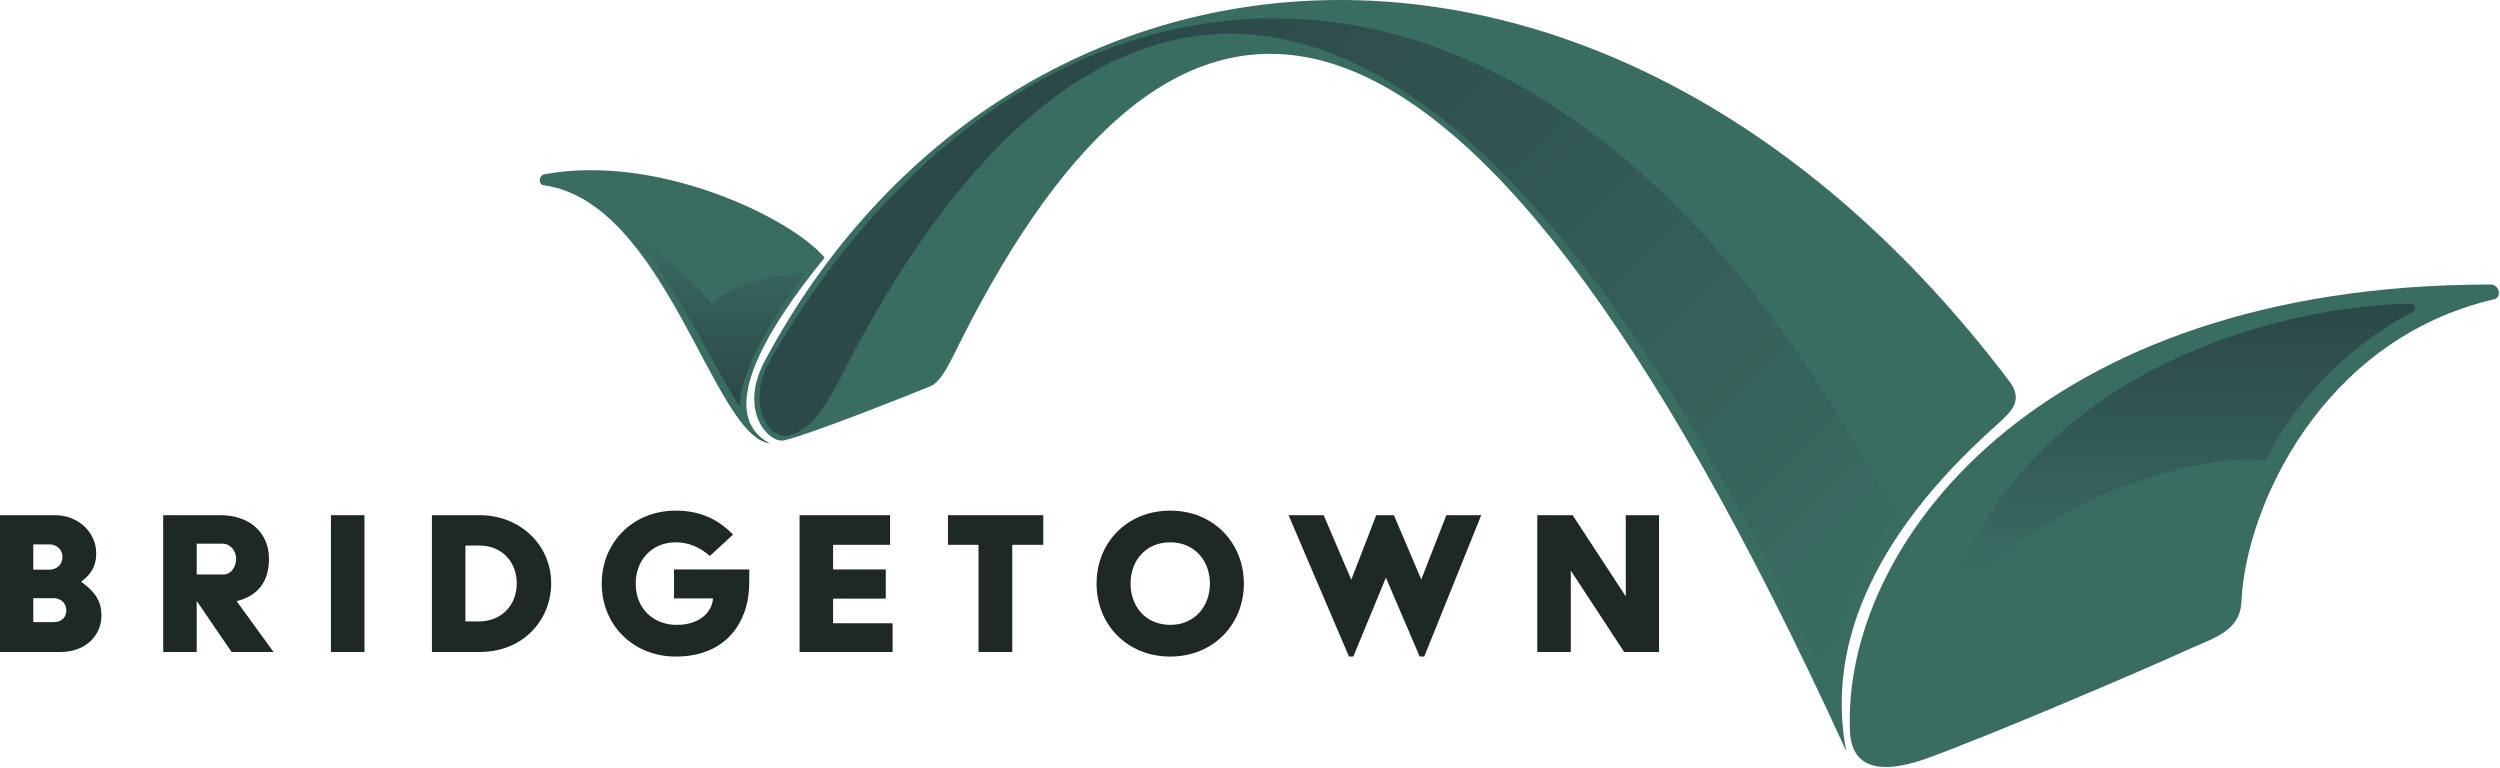
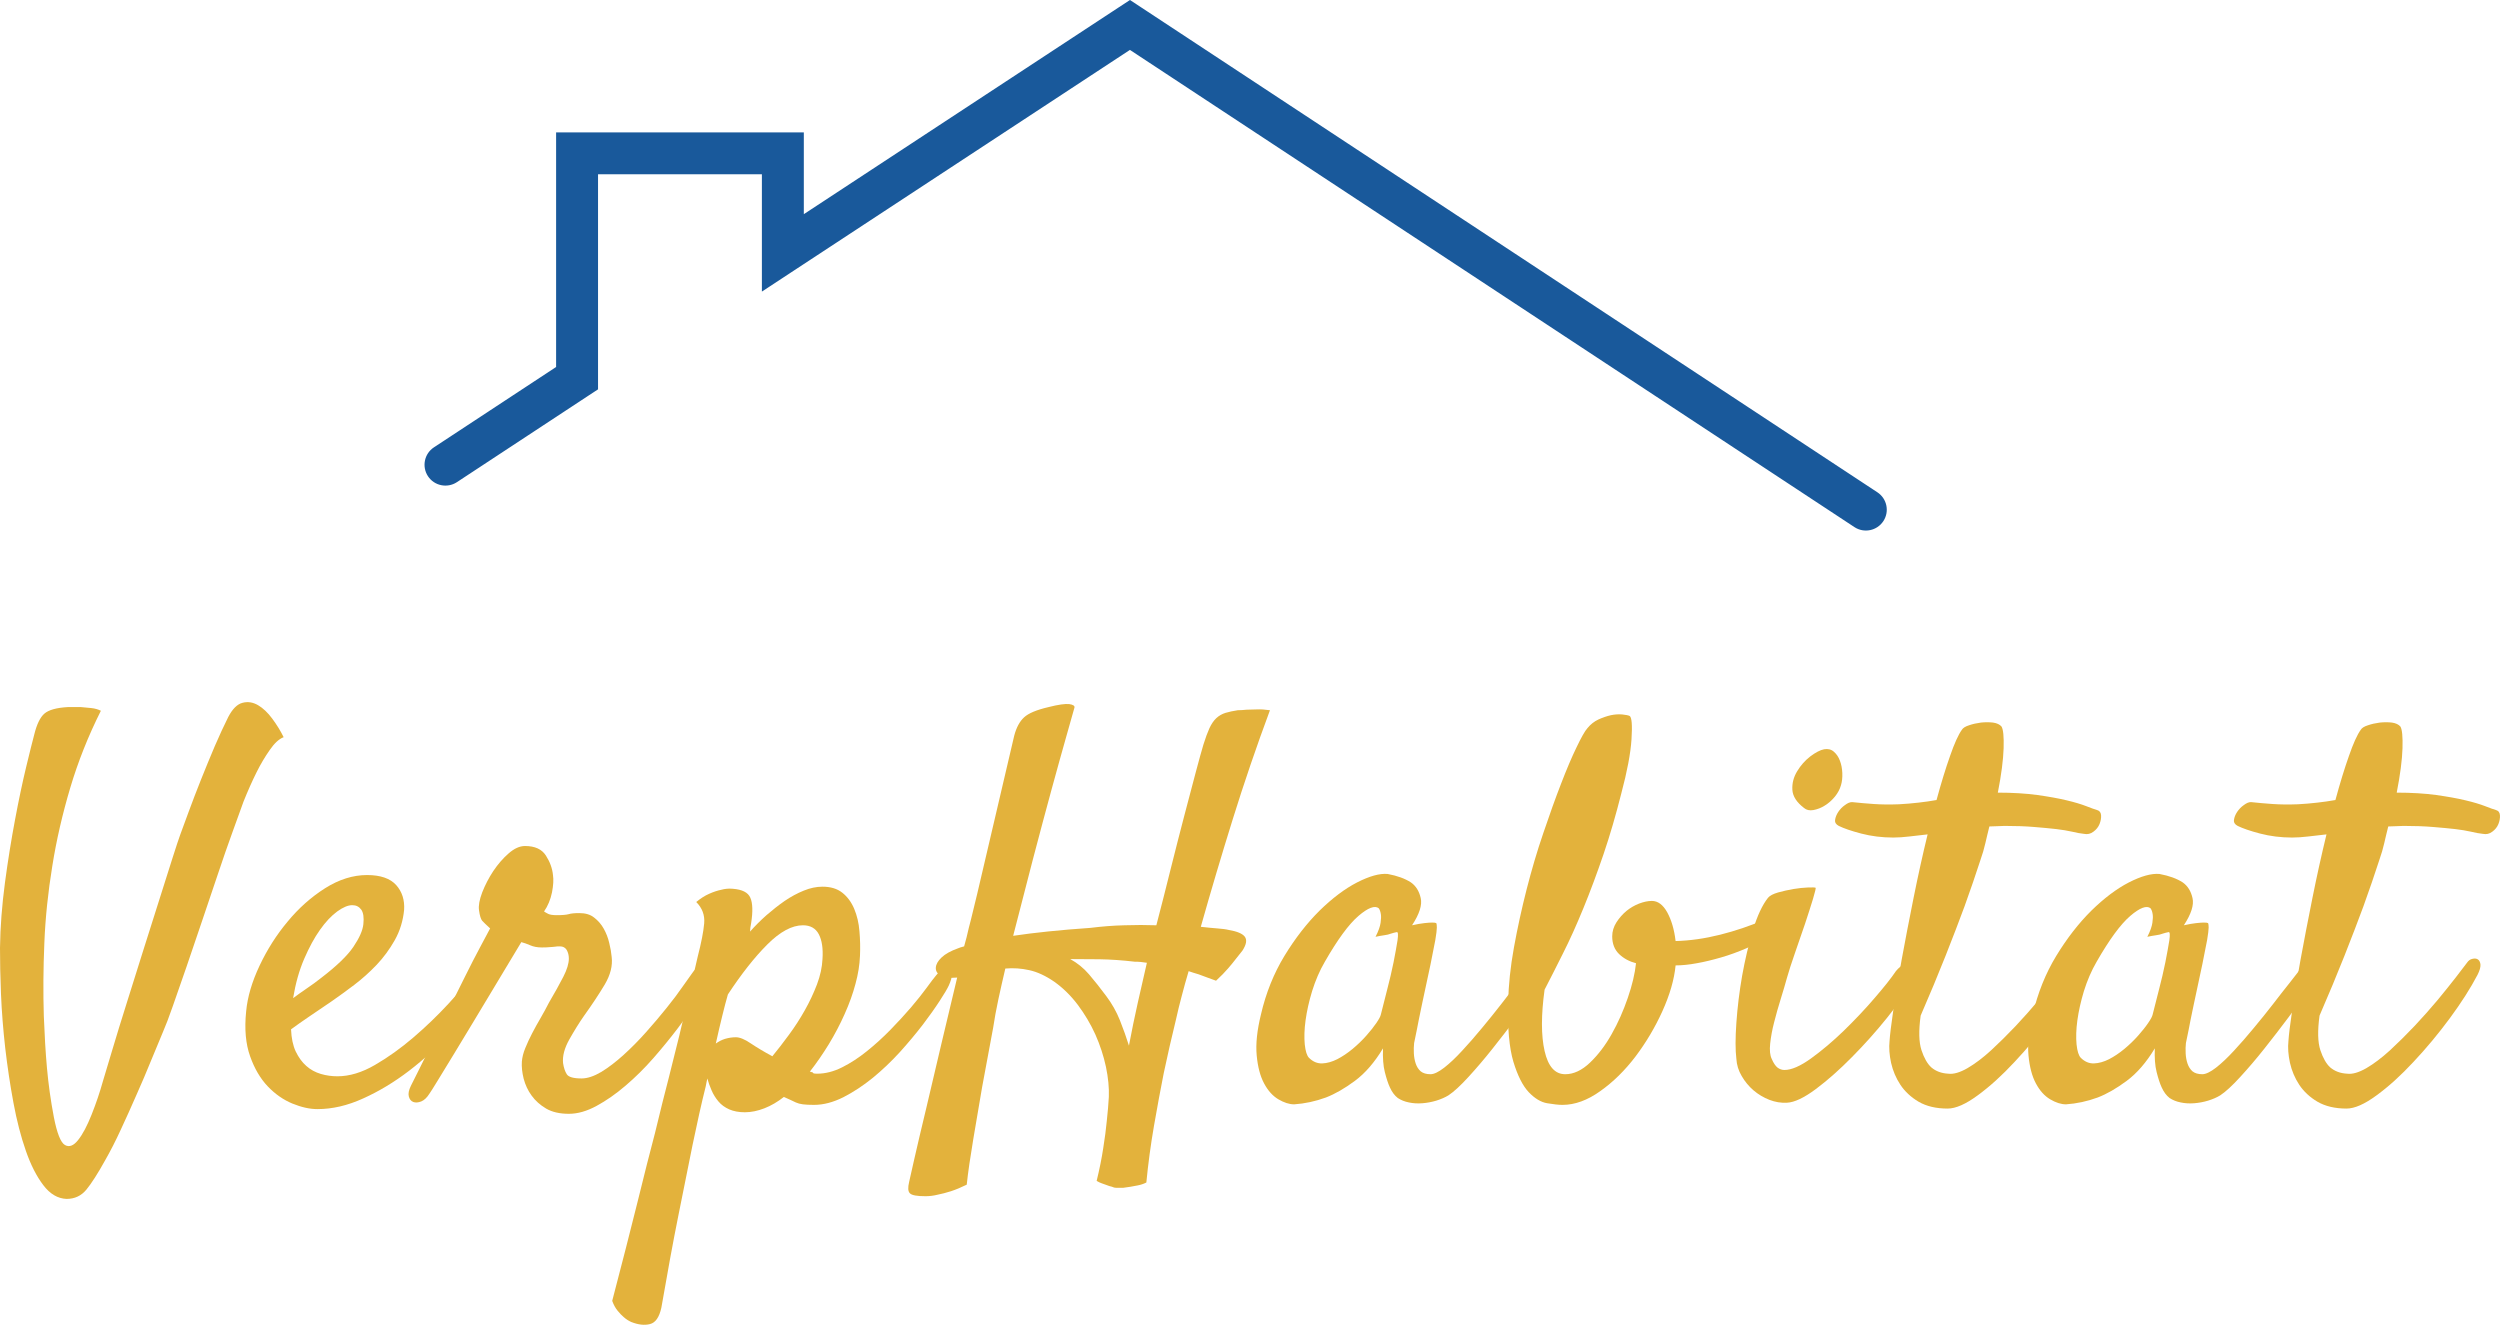
- <svg xmlns="http://www.w3.org/2000/svg" width="100%" height="100%" viewBox="0 0 1863 572" version="1.1" style="fill-rule:evenodd;clip-rule:evenodd;stroke-linejoin:round;stroke-miterlimit:2;">
-   <g transform="matrix(1,0,0,1,-1520.67,-710.833)">
-     <g transform="matrix(4.16667,0,0,4.16667,0,0)">
-       <g transform="matrix(1,0,0,1,374.543,268.081)">
-         <path d="M0,13.784C1.387,13.784 2.283,12.968 2.283,11.664C2.283,10.48 1.387,9.502 0,9.502L-3.629,9.502L-3.629,13.784L0,13.784ZM-0.775,4.404C0.611,4.404 1.591,3.466 1.591,2.12C1.591,0.856 0.611,-0.122 -0.775,-0.122L-3.629,-0.122L-3.629,4.404L-0.775,4.404ZM-9.583,-5.342L0.286,-5.342C4.363,-5.342 7.626,-2.324 7.626,1.508C7.626,3.792 6.687,5.22 4.975,6.524L4.975,6.606C7.504,8.4 8.563,10.114 8.563,12.642C8.563,16.026 5.873,19.126 1.224,19.126L-9.583,19.126L-9.583,-5.342Z" style="fill:rgb(30,40,38);fill-rule:nonzero;" />
-       </g>
-     </g>
-     <g transform="matrix(4.16667,0,0,4.16667,0,0)">
-       <g transform="matrix(1,0,0,1,404.955,276.605)">
-         <path d="M0,-3.264C1.345,-3.264 2.242,-4.65 2.242,-6.078C2.242,-7.504 1.182,-8.77 -0.165,-8.77L-4.813,-8.77L-4.813,-3.264L0,-3.264ZM-10.808,-13.866L-0.571,-13.866C4.688,-13.866 8.114,-10.686 8.114,-6.078C8.114,-1.796 5.954,0.61 2.323,1.508L8.931,10.602L1.427,10.602L-4.813,1.468L-4.813,10.602L-10.808,10.602L-10.808,-13.866Z" style="fill:rgb(30,40,38);fill-rule:nonzero;" />
-       </g>
-     </g>
-     <g transform="matrix(4.16667,0,0,4.16667,0,0)">
-       <g transform="matrix(1,0,0,1,0,76.979)">
-         <rect x="424.149" y="185.76" width="5.995" height="24.468" style="fill:rgb(30,40,38);" />
-       </g>
-     </g>
-     <g transform="matrix(4.16667,0,0,4.16667,0,0)">
-       <g transform="matrix(1,0,0,1,450.609,268.203)">
-         <path d="M0,13.54C3.834,13.54 6.77,10.848 6.77,6.728C6.77,2.936 4.201,-0.04 0,-0.04L-2.406,-0.04L-2.406,13.54L0,13.54ZM-8.401,-5.464L0.123,-5.464C7.341,-5.464 12.928,-0.164 12.928,6.728C12.928,13.254 7.953,19.004 0.123,19.004L-8.401,19.004L-8.401,-5.464Z" style="fill:rgb(30,40,38);fill-rule:nonzero;" />
-       </g>
-     </g>
-     <g transform="matrix(4.16667,0,0,4.16667,0,0)">
-       <g transform="matrix(1,0,0,1,485.832,288.024)">
-         <path d="M0,-26.101C4.527,-26.101 7.667,-24.429 10.236,-21.819L6.076,-17.985C4.404,-19.495 2.325,-20.433 0,-20.433C-4.364,-20.433 -7.177,-17.171 -7.177,-13.051C-7.177,-8.525 -3.956,-5.668 0.122,-5.668C4.404,-5.668 6.484,-8.035 6.646,-10.401L-0.326,-10.401L-0.326,-15.579L13.132,-15.579L13.132,-13.255C13.132,-6.037 8.89,0 0,0C-7.748,0 -13.254,-5.75 -13.254,-13.051C-13.254,-20.351 -7.748,-26.101 0,-26.101" style="fill:rgb(30,40,38);fill-rule:nonzero;" />
-       </g>
-     </g>
-     <g transform="matrix(4.16667,0,0,4.16667,0,0)">
-       <g transform="matrix(1,0,0,1,507.961,287.207)">
-         <path d="M0,-24.468L16.191,-24.468L16.191,-19.168L5.995,-19.168L5.995,-14.762L15.417,-14.762L15.417,-9.542L5.995,-9.542L5.995,-5.138L16.64,-5.138L16.64,0L0,0L0,-24.468Z" style="fill:rgb(30,40,38);fill-rule:nonzero;" />
-       </g>
-     </g>
-     <g transform="matrix(4.16667,0,0,4.16667,0,0)">
-       <g transform="matrix(1,0,0,1,539.963,281.907)">
-         <path d="M0,-13.868L-5.464,-13.868L-5.464,-19.168L11.583,-19.168L11.583,-13.868L6.036,-13.868L6.036,5.3L0,5.3L0,-13.868Z" style="fill:rgb(30,40,38);fill-rule:nonzero;" />
-       </g>
-     </g>
-     <g transform="matrix(4.16667,0,0,4.16667,0,0)">
-       <g transform="matrix(1,0,0,1,574.253,267.591)">
-         <path d="M0,14.765C4.322,14.765 7.095,11.5 7.095,7.383C7.095,3.263 4.322,0 0,0C-4.364,0 -7.096,3.263 -7.096,7.383C-7.096,11.5 -4.364,14.765 0,14.765M0,-5.668C7.707,-5.668 13.172,0.082 13.172,7.383C13.172,14.683 7.707,20.433 0,20.433C-7.749,20.433 -13.173,14.683 -13.173,7.383C-13.173,0.082 -7.749,-5.668 0,-5.668" style="fill:rgb(30,40,38);fill-rule:nonzero;" />
-       </g>
-     </g>
-     <g transform="matrix(4.16667,0,0,4.16667,0,0)">
-       <g transform="matrix(1,0,0,1,595.415,288.023)">
-         <path d="M0,-25.284L6.28,-25.284L11.216,-13.744L14.192,-21.41L15.683,-25.284L18.842,-25.284L20.489,-21.412L23.735,-13.784L28.221,-25.284L34.461,-25.284L24.266,0L23.449,0L17.413,-14.11L11.583,0L10.808,0L0,-25.284Z" style="fill:rgb(30,40,38);fill-rule:nonzero;" />
-       </g>
-     </g>
-     <g transform="matrix(4.16667,0,0,4.16667,0,0)">
-       <g transform="matrix(1,0,0,1,639.899,287.207)">
-         <path d="M0,-24.468L6.322,-24.468L15.825,-9.95L15.825,-24.468L21.779,-24.468L21.779,0L15.539,0L5.995,-14.558L5.995,0L0,0L0,-24.468Z" style="fill:rgb(30,40,38);fill-rule:nonzero;" />
-       </g>
-     </g>
-     <g transform="matrix(4.16667,0,0,4.16667,0,0)">
-       <g transform="matrix(1,0,0,1,724.324,209.37)">
-         <path d="M0,29.41C-72.335,-66.167 -179.131,-55.549 -222.588,25.781C-227.373,34.738 -221.818,40.631 -219.109,39.985C-214.298,38.838 -197.926,32.314 -192.966,30.318C-190.894,29.485 -189.207,25.502 -187.375,21.877C-150.071,-51.956 -100.392,-60.124 -29.16,95.577C-32.607,77.837 -25.455,57.889 -2.274,37.237C0.394,34.86 2.589,32.831 0,29.41" style="fill:rgb(58,109,98);fill-rule:nonzero;" />
-       </g>
-     </g>
-     <g transform="matrix(4.16667,0,0,4.16667,0,0)">
-       <g transform="matrix(0.249711,-0.96832,-0.96832,-0.249711,486.176,197.302)">
-         <path d="M-12.21,-30.272C-28.365,-22.83 -44.336,-18.635 -46.819,-29.09C-48.223,-18.969 -9.68,-0.335 -12.21,21.62C-12.329,22.654 -10.713,22.914 -10.274,21.97C-1.487,3.05 -6.95,-23.042 -12.21,-30.272" style="fill:rgb(58,109,98);fill-rule:nonzero;" />
-       </g>
-     </g>
-     <g transform="matrix(4.16667,0,0,4.16667,0,0)">
-       <g transform="matrix(1,0,0,1,810.402,309.68)">
-         <path d="M0,-88.196C1.54,-88.196 2.104,-85.899 0.603,-85.55C-30.253,-78.37 -43.813,-48.307 -44.559,-31.561C-44.807,-26.006 -49.573,-25.025 -55.084,-22.473C-61.232,-19.625 -90.024,-7.312 -100.946,-3.404C-106.293,-1.49 -114.206,0.003 -114.576,-8.251C-116.052,-41.137 -81.521,-88.199 0,-88.196" style="fill:rgb(58,109,98);fill-rule:nonzero;" />
-       </g>
-     </g>
-     <g transform="matrix(4.16667,0,0,4.16667,0,0)">
-       <g transform="matrix(-126.776,-126.776,-126.776,126.776,684.306,302.422)">
-         <path d="M0.982,0.451C0.969,0.497 0.927,0.51 0.915,0.489C0.908,0.475 0.904,0.461 0.922,0.407C1.064,-0.03 0.945,-0.409 -0,-0.064C0.038,-0.102 0.068,-0.161 0.081,-0.234C0.45,-0.351 0.717,-0.297 0.868,-0.146C1.006,-0.008 1.047,0.21 0.982,0.451Z" style="fill:url(#_Linear1);fill-rule:nonzero;" />
-       </g>
-     </g>
-     <g transform="matrix(4.16667,0,0,4.16667,0,0)">
-       <g transform="matrix(0,-49.0052,-49.0052,0,756.207,273.884)">
-         <path d="M1,-0.813C0.989,-0.345 0.777,0.495 0.044,0.821C0.016,0.833 -0.014,0.798 0.007,0.775C0.271,0.479 0.447,0.027 0.429,-0.27C0.429,-0.28 0.427,-0.288 0.436,-0.292C0.61,-0.373 0.828,-0.554 0.969,-0.821C0.977,-0.837 1,-0.831 1,-0.814L1,-0.813Z" style="fill:url(#_Linear2);fill-rule:nonzero;" />
-       </g>
-     </g>
-     <g transform="matrix(4.16667,0,0,4.16667,0,0)">
-       <g transform="matrix(30.5248,-8.50108,-8.50108,-30.5248,478.044,231.713)">
-         <path d="M0.489,-0.516C0.521,-0.344 0.815,-0.062 1.05,0.111C0.884,0.153 0.635,0.169 0.489,0.081C0.474,0.152 0.308,0.424 0.152,0.616C0.317,0.306 0.438,-0.424 0.489,-0.516Z" style="fill:url(#_Linear3);fill-rule:nonzero;" />
-       </g>
-     </g>
-   </g>
-   <defs>
-     <linearGradient id="_Linear1" x1="0" y1="0" x2="1" y2="0" gradientUnits="userSpaceOnUse" gradientTransform="matrix(1,0,0,-1,0,0.100447)">
-       <stop offset="0" style="stop-color:rgb(58,109,98);stop-opacity:1" />
-       <stop offset="0.95" style="stop-color:rgb(44,73,73);stop-opacity:1" />
-       <stop offset="1" style="stop-color:rgb(44,73,73);stop-opacity:1" />
-     </linearGradient>
-     <linearGradient id="_Linear2" x1="0" y1="0" x2="1" y2="0" gradientUnits="userSpaceOnUse" gradientTransform="matrix(1,0,0,-1,0,-0.00347458)">
-       <stop offset="0" style="stop-color:rgb(58,109,98);stop-opacity:1" />
-       <stop offset="0.95" style="stop-color:rgb(44,73,73);stop-opacity:1" />
-       <stop offset="1" style="stop-color:rgb(44,73,73);stop-opacity:1" />
-     </linearGradient>
-     <linearGradient id="_Linear3" x1="0" y1="0" x2="1" y2="0" gradientUnits="userSpaceOnUse" gradientTransform="matrix(-0.268287,-0.963339,-0.963339,0.268287,0.634136,0.481664)">
-       <stop offset="0" style="stop-color:rgb(58,109,98);stop-opacity:1" />
-       <stop offset="0.95" style="stop-color:rgb(44,73,73);stop-opacity:1" />
-       <stop offset="1" style="stop-color:rgb(44,73,73);stop-opacity:1" />
-     </linearGradient>
-   </defs>
+ <svg xmlns="http://www.w3.org/2000/svg" width="163" height="87" viewBox="0 0 163 87" fill="none">
+   <path d="M4.338 78.169C3.762 78.146 3.257 77.846 2.822 77.27C2.387 76.7 2.005 75.953 1.687 75.036C1.364 74.113 1.093 73.073 0.876 71.897C0.658 70.727 0.482 69.54 0.341 68.334C0.206 67.129 0.112 65.96 0.065 64.819C0.018 63.684 0 62.679 0 61.809C0.018 60.428 0.129 59.011 0.323 57.553C0.517 56.095 0.741 54.719 0.982 53.438C1.223 52.151 1.464 51.01 1.705 50.011C1.946 49.011 2.122 48.306 2.234 47.888C2.398 47.224 2.616 46.772 2.892 46.53C3.169 46.289 3.68 46.142 4.438 46.101H5.267C5.497 46.125 5.726 46.142 5.955 46.166C6.184 46.19 6.39 46.248 6.578 46.342C5.749 47.994 5.085 49.67 4.579 51.369C4.074 53.068 3.68 54.767 3.41 56.465C3.133 58.164 2.957 59.84 2.892 61.48C2.822 63.12 2.81 64.713 2.857 66.248C2.904 67.464 2.969 68.599 3.063 69.645C3.157 70.686 3.304 71.75 3.51 72.832C3.715 73.884 3.956 74.495 4.233 74.654C4.509 74.813 4.797 74.707 5.097 74.325C5.397 73.949 5.685 73.396 5.973 72.673C6.261 71.95 6.508 71.221 6.713 70.486C6.855 70.004 7.06 69.31 7.337 68.405C7.607 67.494 7.919 66.489 8.265 65.389C8.606 64.284 8.971 63.138 9.347 61.944C9.729 60.751 10.076 59.64 10.399 58.623C10.723 57.6 11.005 56.706 11.246 55.948C11.487 55.196 11.652 54.69 11.746 54.437C11.881 54.067 12.069 53.555 12.31 52.903C12.551 52.25 12.816 51.557 13.104 50.834C13.392 50.111 13.691 49.388 13.997 48.664C14.309 47.941 14.603 47.306 14.879 46.754C15.155 46.225 15.461 45.913 15.808 45.825C16.155 45.731 16.49 45.784 16.825 45.978C17.154 46.172 17.465 46.466 17.754 46.86C18.042 47.248 18.288 47.647 18.494 48.065C18.195 48.176 17.889 48.459 17.583 48.905C17.271 49.352 16.989 49.828 16.737 50.334C16.437 50.934 16.155 51.574 15.878 52.262C15.69 52.768 15.449 53.438 15.155 54.261C14.855 55.09 14.538 55.995 14.209 56.983C13.874 57.97 13.527 58.993 13.174 60.051C12.816 61.104 12.48 62.103 12.157 63.044C11.834 63.99 11.54 64.831 11.275 65.577C11.017 66.324 10.799 66.882 10.64 67.247C10.411 67.799 10.147 68.434 9.847 69.157C9.553 69.886 9.235 70.627 8.9 71.38C8.571 72.138 8.23 72.89 7.883 73.637C7.542 74.384 7.196 75.054 6.855 75.653C6.372 76.523 5.961 77.164 5.632 77.564C5.297 77.97 4.868 78.169 4.338 78.169Z" fill="#E3B23C" />
+   <path d="M31.786 64.319C31.098 65.33 30.316 66.312 29.446 67.264C28.57 68.217 27.647 69.069 26.671 69.816C25.695 70.562 24.696 71.162 23.673 71.621C22.656 72.085 21.663 72.314 20.699 72.314C20.193 72.314 19.646 72.191 19.058 71.95C18.477 71.709 17.942 71.338 17.459 70.833C16.977 70.327 16.589 69.669 16.307 68.869C16.019 68.064 15.931 67.088 16.049 65.942C16.137 64.995 16.431 64.008 16.924 62.961C17.418 61.915 18.024 60.957 18.753 60.087C19.476 59.211 20.287 58.488 21.198 57.911C22.104 57.341 23.015 57.053 23.932 57.053C24.808 57.053 25.437 57.271 25.831 57.706C26.219 58.141 26.389 58.682 26.348 59.328C26.277 60.04 26.078 60.692 25.742 61.292C25.407 61.885 25.014 62.426 24.555 62.908C24.096 63.39 23.609 63.825 23.091 64.219C22.574 64.607 22.086 64.966 21.627 65.283C21.122 65.63 20.64 65.959 20.181 66.265C19.723 66.577 19.317 66.859 18.976 67.112C19 67.688 19.1 68.17 19.282 68.558C19.47 68.946 19.699 69.263 19.976 69.504C20.246 69.745 20.563 69.916 20.922 70.022C21.275 70.127 21.639 70.174 22.004 70.174C22.785 70.174 23.603 69.927 24.449 69.434C25.302 68.94 26.131 68.346 26.948 67.647C27.765 66.947 28.523 66.218 29.223 65.46C29.922 64.701 30.504 64.043 30.963 63.496C31.122 63.308 31.286 63.202 31.462 63.167C31.633 63.132 31.768 63.155 31.874 63.237C31.98 63.314 32.027 63.455 32.027 63.649C32.027 63.843 31.95 64.066 31.786 64.319ZM22.968 59.017C22.692 59.017 22.368 59.152 21.986 59.428C21.61 59.705 21.234 60.098 20.869 60.616C20.499 61.133 20.158 61.768 19.834 62.514C19.511 63.261 19.27 64.114 19.111 65.078C19.388 64.872 19.688 64.66 20.005 64.443C20.328 64.225 20.652 63.99 20.969 63.737C21.957 62.979 22.65 62.309 23.038 61.739C23.426 61.162 23.65 60.669 23.691 60.257C23.738 59.822 23.691 59.505 23.556 59.311C23.415 59.117 23.221 59.017 22.968 59.017Z" fill="#E3B23C" />
+   <path d="M27.994 71.315C27.836 71.568 27.659 71.732 27.465 71.814C27.265 71.891 27.095 71.903 26.948 71.85C26.795 71.791 26.701 71.668 26.654 71.485C26.607 71.303 26.654 71.074 26.789 70.797C26.86 70.656 27.013 70.351 27.254 69.869C27.495 69.387 27.783 68.805 28.118 68.129C28.447 67.447 28.811 66.712 29.199 65.924C29.593 65.13 29.964 64.378 30.322 63.667C30.675 62.955 31.004 62.315 31.304 61.756C31.604 61.192 31.821 60.786 31.956 60.533C31.704 60.304 31.533 60.134 31.439 60.034C31.351 59.928 31.28 59.704 31.233 59.358C31.186 59.064 31.257 58.67 31.439 58.188C31.627 57.706 31.868 57.241 32.162 56.794C32.462 56.348 32.797 55.96 33.162 55.642C33.532 55.319 33.885 55.16 34.232 55.16C34.872 55.16 35.325 55.366 35.59 55.778C35.854 56.189 36.013 56.618 36.054 57.053C36.101 57.353 36.078 57.729 35.989 58.188C35.895 58.646 35.725 59.064 35.472 59.428C35.542 59.475 35.631 59.528 35.748 59.587C35.86 59.64 36.042 59.669 36.295 59.669C36.665 59.669 36.924 59.646 37.071 59.605C37.224 59.557 37.459 59.534 37.776 59.534C38.17 59.534 38.494 59.628 38.74 59.828C38.993 60.022 39.205 60.263 39.364 60.551C39.522 60.833 39.646 61.145 39.722 61.48C39.804 61.809 39.857 62.115 39.881 62.391C39.952 62.967 39.799 63.561 39.434 64.184C39.064 64.801 38.617 65.483 38.088 66.218C37.765 66.677 37.447 67.194 37.124 67.764C36.8 68.34 36.665 68.858 36.712 69.316C36.759 69.616 36.836 69.857 36.953 70.039C37.065 70.221 37.388 70.315 37.917 70.315C38.306 70.315 38.735 70.168 39.211 69.886C39.681 69.598 40.163 69.228 40.657 68.781C41.151 68.334 41.639 67.841 42.121 67.3C42.603 66.759 43.05 66.23 43.461 65.718C43.879 65.201 44.225 64.737 44.513 64.319C44.801 63.908 45.013 63.608 45.148 63.426C45.266 63.243 45.413 63.114 45.595 63.044C45.783 62.979 45.942 62.979 46.083 63.044C46.218 63.114 46.306 63.255 46.336 63.461C46.371 63.667 46.289 63.943 46.083 64.284C45.942 64.513 45.707 64.883 45.372 65.389C45.042 65.895 44.637 66.459 44.166 67.076C43.696 67.694 43.173 68.334 42.603 68.987C42.027 69.645 41.427 70.239 40.792 70.78C40.163 71.321 39.528 71.762 38.899 72.103C38.264 72.449 37.665 72.62 37.089 72.62C36.495 72.62 36.001 72.508 35.607 72.279C35.219 72.05 34.902 71.767 34.661 71.432C34.42 71.103 34.249 70.733 34.143 70.333C34.043 69.927 34.002 69.557 34.026 69.21C34.049 68.934 34.12 68.646 34.249 68.334C34.373 68.023 34.526 67.699 34.696 67.37C34.867 67.035 35.055 66.706 35.249 66.371C35.443 66.036 35.619 65.712 35.783 65.389C36.172 64.725 36.489 64.155 36.73 63.684C36.971 63.214 37.089 62.814 37.089 62.497C37.089 62.291 37.042 62.103 36.953 61.944C36.859 61.785 36.712 61.703 36.507 61.703C36.365 61.703 36.271 61.709 36.213 61.721C36.154 61.733 36.095 61.739 36.042 61.739C35.983 61.739 35.901 61.744 35.795 61.756C35.695 61.768 35.542 61.774 35.331 61.774C35.037 61.774 34.784 61.727 34.572 61.633C34.367 61.544 34.173 61.474 33.99 61.427C33.897 61.586 33.691 61.932 33.367 62.462C33.05 62.991 32.674 63.608 32.251 64.319C31.827 65.031 31.38 65.777 30.904 66.559C30.434 67.341 29.993 68.07 29.581 68.746C29.17 69.422 28.817 69.998 28.529 70.468C28.241 70.939 28.065 71.221 27.994 71.315Z" fill="#E3B23C" />
+   <path d="M41.157 86.194C40.998 86.123 40.834 86.023 40.675 85.882C40.54 85.77 40.399 85.624 40.263 85.453C40.122 85.283 40.011 85.071 39.916 84.818C40.563 82.361 41.104 80.221 41.557 78.41C42.003 76.594 42.386 75.077 42.709 73.86C43.05 72.438 43.35 71.244 43.602 70.28C43.832 69.363 44.061 68.44 44.29 67.523C44.478 66.718 44.678 65.859 44.896 64.942C45.113 64.019 45.313 63.161 45.495 62.356C45.725 61.462 45.866 60.745 45.913 60.204C45.96 59.663 45.783 59.199 45.395 58.811C45.672 58.582 45.954 58.399 46.236 58.276C46.524 58.147 46.783 58.064 47.012 58.017C47.265 57.947 47.518 57.923 47.77 57.947C48.394 57.994 48.776 58.188 48.923 58.535C49.075 58.876 49.093 59.428 48.975 60.187C48.952 60.304 48.934 60.398 48.923 60.48C48.911 60.563 48.905 60.645 48.905 60.739C49.228 60.369 49.587 60.016 49.975 59.669C50.369 59.328 50.763 59.017 51.162 58.74C51.568 58.464 51.98 58.241 52.403 58.07C52.826 57.894 53.238 57.812 53.626 57.812C54.155 57.812 54.584 57.941 54.919 58.205C55.254 58.47 55.513 58.823 55.695 59.258C55.877 59.693 55.995 60.181 56.036 60.721C56.083 61.262 56.095 61.797 56.071 62.321C56.048 62.897 55.953 63.508 55.777 64.149C55.607 64.79 55.371 65.448 55.072 66.112C54.778 66.776 54.431 67.435 54.043 68.076C53.649 68.716 53.238 69.316 52.803 69.869C52.891 69.892 52.95 69.904 52.973 69.916C52.996 69.927 53.008 69.939 53.008 69.951C53.008 69.963 53.026 69.975 53.061 69.986C53.091 69.998 53.167 70.004 53.285 70.004C53.808 70.004 54.349 69.869 54.901 69.592C55.454 69.316 55.995 68.963 56.518 68.54C57.047 68.117 57.558 67.652 58.052 67.147C58.546 66.641 58.993 66.153 59.398 65.683C59.798 65.213 60.139 64.784 60.415 64.407C60.686 64.025 60.898 63.761 61.033 63.596C61.215 63.367 61.391 63.214 61.55 63.132C61.709 63.049 61.838 63.044 61.926 63.114C62.02 63.185 62.067 63.314 62.067 63.514C62.067 63.708 61.997 63.955 61.862 64.255C61.767 64.46 61.574 64.79 61.274 65.248C60.974 65.713 60.609 66.224 60.174 66.8C59.733 67.376 59.234 67.97 58.675 68.593C58.111 69.21 57.517 69.775 56.9 70.28C56.277 70.786 55.642 71.203 54.989 71.538C54.331 71.867 53.696 72.038 53.073 72.038C52.779 72.038 52.538 72.026 52.35 72.003C52.168 71.979 52.015 71.938 51.886 71.879C51.762 71.826 51.639 71.767 51.527 71.709C51.409 71.65 51.274 71.591 51.109 71.521C50.698 71.844 50.275 72.091 49.84 72.261C49.399 72.432 48.975 72.52 48.564 72.52C48.17 72.52 47.835 72.455 47.547 72.332C47.259 72.203 47.024 72.032 46.842 71.814C46.659 71.597 46.507 71.356 46.395 71.091C46.277 70.827 46.189 70.568 46.118 70.316C46.095 70.404 46.077 70.486 46.066 70.556C46.054 70.627 46.036 70.715 46.013 70.833C45.736 71.932 45.454 73.208 45.154 74.654C44.902 75.894 44.596 77.405 44.243 79.186C43.885 80.962 43.514 82.99 43.12 85.265C42.985 85.882 42.738 86.241 42.38 86.329C42.027 86.423 41.615 86.376 41.157 86.194ZM47.459 64.837C47.347 65.23 47.224 65.683 47.1 66.2C46.971 66.712 46.83 67.329 46.671 68.04C46.853 67.905 47.059 67.799 47.288 67.729C47.518 67.664 47.747 67.629 47.976 67.629C48.229 67.629 48.552 67.758 48.94 68.023C49.334 68.287 49.804 68.57 50.357 68.869C50.698 68.452 51.062 67.987 51.439 67.47C51.821 66.953 52.162 66.424 52.473 65.871C52.785 65.319 53.049 64.754 53.267 64.184C53.484 63.608 53.602 63.055 53.626 62.532C53.673 61.838 53.59 61.303 53.385 60.91C53.179 60.522 52.832 60.328 52.35 60.328C51.639 60.328 50.863 60.745 50.028 61.58C49.187 62.42 48.335 63.508 47.459 64.837Z" fill="#E3B23C" />
+   <path d="M60.345 77.993C59.792 77.993 59.451 77.934 59.328 77.805C59.198 77.681 59.187 77.434 59.275 77.064C59.298 76.952 59.416 76.441 59.621 75.53C59.827 74.624 60.086 73.525 60.398 72.226C60.703 70.927 61.038 69.522 61.391 68.005C61.75 66.488 62.091 65.066 62.408 63.737C61.926 63.778 61.573 63.743 61.344 63.614C61.115 63.49 61.003 63.314 61.015 63.096C61.026 62.879 61.15 62.656 61.391 62.426C61.632 62.197 61.985 62.003 62.443 61.838C62.537 61.797 62.673 61.75 62.861 61.703C62.972 61.315 63.078 60.91 63.166 60.498C63.26 60.151 63.349 59.787 63.443 59.393C63.537 59.005 63.625 58.623 63.719 58.258L66.129 47.959C66.27 47.43 66.482 47.036 66.77 46.771C67.052 46.507 67.587 46.283 68.369 46.101C69.01 45.937 69.462 45.878 69.715 45.907C69.962 45.942 70.08 46.019 70.056 46.13C69.986 46.383 69.815 46.995 69.539 47.959C69.263 48.923 68.939 50.099 68.557 51.492C68.181 52.879 67.769 54.408 67.334 56.071C66.899 57.735 66.476 59.381 66.059 61.015C67.44 60.81 69.116 60.633 71.091 60.498C71.849 60.404 72.59 60.345 73.313 60.328C74.036 60.304 74.73 60.304 75.394 60.328C75.717 59.087 76.035 57.847 76.341 56.606C76.652 55.366 76.946 54.214 77.222 53.161C77.499 52.103 77.746 51.169 77.963 50.351C78.18 49.54 78.345 48.935 78.463 48.547C78.598 48.106 78.733 47.753 78.856 47.477C78.986 47.2 79.133 46.983 79.303 46.824C79.48 46.66 79.68 46.548 79.909 46.477C80.138 46.407 80.403 46.354 80.702 46.307C80.861 46.307 81.055 46.295 81.284 46.272C81.473 46.272 81.69 46.266 81.943 46.254C82.196 46.242 82.478 46.26 82.801 46.307C81.931 48.647 81.12 51.022 80.373 53.42C79.627 55.819 78.933 58.152 78.292 60.428C78.704 60.474 79.062 60.51 79.374 60.533C79.685 60.557 79.932 60.586 80.115 60.633C80.667 60.727 81.014 60.874 81.167 61.08C81.314 61.292 81.261 61.586 81.008 61.979L80.597 62.497C80.461 62.679 80.285 62.891 80.079 63.132C79.874 63.373 79.609 63.643 79.286 63.943C79.103 63.872 78.915 63.802 78.721 63.737C78.527 63.667 78.333 63.596 78.151 63.526C77.922 63.461 77.704 63.39 77.499 63.32C77.334 63.872 77.187 64.407 77.052 64.925C76.911 65.442 76.787 65.965 76.67 66.488C76.393 67.617 76.129 68.775 75.876 69.969C75.67 71.003 75.459 72.144 75.241 73.396C75.024 74.648 74.859 75.882 74.742 77.099C74.559 77.193 74.371 77.252 74.189 77.287C74.007 77.323 73.848 77.352 73.707 77.376C73.548 77.399 73.389 77.423 73.225 77.446H73.189H73.125H73.054C72.96 77.446 72.872 77.446 72.778 77.446C72.684 77.446 72.596 77.423 72.502 77.376C72.39 77.352 72.272 77.317 72.161 77.27C72.043 77.229 71.931 77.188 71.832 77.152C71.726 77.117 71.62 77.064 71.502 76.994C71.685 76.241 71.832 75.524 71.931 74.86C72.037 74.195 72.114 73.608 72.161 73.102C72.225 72.508 72.272 71.979 72.296 71.52C72.32 70.921 72.255 70.268 72.108 69.557C71.955 68.846 71.726 68.146 71.42 67.453C71.109 66.765 70.726 66.124 70.279 65.524C69.833 64.93 69.321 64.425 68.745 64.013C68.175 63.62 67.628 63.367 67.111 63.255C66.594 63.138 66.07 63.102 65.547 63.149C65.383 63.837 65.236 64.501 65.095 65.148C64.959 65.789 64.842 66.412 64.754 67.006C64.501 68.34 64.26 69.639 64.031 70.897C63.842 71.979 63.654 73.096 63.46 74.26C63.266 75.418 63.119 76.412 63.031 77.24C62.661 77.423 62.32 77.564 61.996 77.67C61.673 77.769 61.391 77.846 61.138 77.893C60.862 77.963 60.597 77.993 60.345 77.993ZM73.983 62.703C73.178 62.608 72.413 62.556 71.69 62.544C70.967 62.538 70.332 62.532 69.78 62.532C70.238 62.785 70.65 63.114 71.003 63.526C71.361 63.943 71.732 64.413 72.126 64.942C72.49 65.424 72.79 65.953 73.019 66.524C73.248 67.1 73.442 67.652 73.607 68.176C73.789 67.212 73.983 66.271 74.189 65.354C74.395 64.437 74.594 63.572 74.777 62.773C74.636 62.749 74.506 62.732 74.377 62.72C74.254 62.708 74.124 62.703 73.983 62.703Z" fill="#E3B23C" />
+   <path d="M100.125 64.631C99.802 65.089 99.391 65.66 98.885 66.336C98.379 67.012 97.856 67.688 97.315 68.37C96.78 69.046 96.251 69.663 95.734 70.227C95.217 70.792 94.788 71.186 94.441 71.415C94.211 71.556 93.947 71.668 93.647 71.762C93.353 71.85 93.047 71.909 92.736 71.932C92.424 71.956 92.13 71.938 91.86 71.879C91.584 71.826 91.343 71.726 91.137 71.591C90.925 71.427 90.755 71.197 90.62 70.897C90.502 70.645 90.396 70.316 90.29 69.898C90.185 69.487 90.149 68.969 90.173 68.352C89.62 69.269 89.009 69.975 88.344 70.468C87.68 70.962 87.045 71.327 86.452 71.556C85.764 71.809 85.07 71.956 84.382 72.003C84.059 72.003 83.718 71.891 83.348 71.674C82.983 71.456 82.672 71.115 82.419 70.639C82.166 70.168 82.007 69.563 81.937 68.817C81.866 68.07 81.96 67.182 82.213 66.147C82.536 64.748 83.048 63.473 83.747 62.321C84.447 61.174 85.211 60.192 86.034 59.375C86.863 58.564 87.68 57.947 88.48 57.535C89.285 57.124 89.949 56.936 90.478 56.983C91.102 57.1 91.607 57.282 91.995 57.535C92.319 57.764 92.53 58.105 92.63 58.552C92.736 58.999 92.548 59.593 92.066 60.328C92.383 60.257 92.654 60.21 92.871 60.187C93.094 60.163 93.259 60.151 93.371 60.151C93.512 60.151 93.6 60.163 93.647 60.187C93.671 60.234 93.682 60.334 93.682 60.48C93.682 60.627 93.647 60.898 93.582 61.292C93.512 61.68 93.406 62.209 93.271 62.873C93.13 63.537 92.948 64.402 92.718 65.46C92.671 65.665 92.63 65.854 92.601 66.024C92.565 66.2 92.53 66.371 92.495 66.541C92.46 66.712 92.418 66.918 92.377 67.147C92.33 67.376 92.272 67.664 92.201 68.005C92.177 68.211 92.172 68.434 92.183 68.675C92.195 68.916 92.236 69.146 92.307 69.351C92.377 69.557 92.483 69.722 92.63 69.851C92.783 69.975 92.995 70.039 93.271 70.039C93.5 70.039 93.8 69.892 94.164 69.61C94.535 69.322 94.923 68.952 95.334 68.505C95.752 68.058 96.181 67.564 96.628 67.023C97.074 66.483 97.498 65.965 97.886 65.46C98.274 64.954 98.626 64.501 98.938 64.114C99.244 63.725 99.473 63.438 99.608 63.255C99.79 63.044 99.973 62.926 100.161 62.891C100.343 62.855 100.478 62.908 100.572 63.044C100.666 63.185 100.684 63.39 100.625 63.667C100.566 63.943 100.402 64.26 100.125 64.631ZM90.032 66.147C90.149 65.689 90.284 65.148 90.443 64.525C90.608 63.908 90.743 63.308 90.861 62.738C90.972 62.162 91.061 61.686 91.119 61.309C91.172 60.927 91.155 60.751 91.066 60.774C90.949 60.798 90.825 60.827 90.684 60.874C90.573 60.921 90.42 60.957 90.237 60.98C90.055 61.004 89.873 61.039 89.685 61.08C89.873 60.716 89.979 60.41 90.014 60.169C90.049 59.928 90.055 59.74 90.032 59.605C90.008 59.44 89.961 59.316 89.897 59.222C89.644 59.017 89.197 59.181 88.568 59.722C87.939 60.263 87.21 61.257 86.381 62.703C86.034 63.296 85.764 63.937 85.552 64.613C85.346 65.289 85.205 65.93 85.123 66.524C85.041 67.123 85.029 67.647 85.07 68.093C85.117 68.54 85.211 68.834 85.346 68.969C85.599 69.222 85.887 69.346 86.211 69.334C86.528 69.322 86.857 69.228 87.192 69.058C87.522 68.887 87.857 68.664 88.192 68.387C88.521 68.111 88.821 67.823 89.085 67.523C89.35 67.223 89.567 66.953 89.738 66.7C89.914 66.447 90.008 66.259 90.032 66.147Z" fill="#E3B23C" />
+   <path d="M105.704 51.751C105.357 53.126 104.975 54.443 104.552 55.69C104.123 56.942 103.688 58.117 103.241 59.205C102.794 60.298 102.348 61.292 101.895 62.185C101.448 63.079 101.054 63.861 100.707 64.525C100.478 66.183 100.478 67.511 100.707 68.523C100.937 69.534 101.383 70.039 102.054 70.039C102.6 70.039 103.141 69.787 103.67 69.281C104.199 68.775 104.67 68.158 105.081 67.423C105.498 66.689 105.845 65.901 106.133 65.06C106.421 64.225 106.598 63.473 106.668 62.803C106.233 62.691 105.863 62.491 105.563 62.203C105.269 61.915 105.116 61.533 105.116 61.051C105.116 60.727 105.21 60.422 105.393 60.134C105.575 59.852 105.792 59.605 106.045 59.393C106.298 59.187 106.574 59.029 106.874 58.911C107.174 58.799 107.45 58.74 107.703 58.74C108.091 58.74 108.426 58.987 108.702 59.481C108.973 59.975 109.161 60.598 109.249 61.356C110.172 61.333 111.136 61.198 112.147 60.945C113.152 60.692 114.105 60.369 115.004 59.981C115.257 59.863 115.463 59.834 115.622 59.875C115.786 59.922 115.892 60.016 115.951 60.151C116.01 60.292 116.004 60.445 115.933 60.616C115.863 60.792 115.727 60.922 115.522 61.016C114.993 61.315 114.446 61.58 113.881 61.821C113.323 62.062 112.764 62.268 112.212 62.426C111.659 62.585 111.136 62.715 110.631 62.803C110.125 62.897 109.666 62.944 109.249 62.944C109.161 63.861 108.873 64.854 108.391 65.924C107.909 66.988 107.321 67.976 106.633 68.887C105.945 69.792 105.181 70.545 104.34 71.139C103.506 71.738 102.683 72.038 101.877 72.038C101.624 72.038 101.295 72.003 100.878 71.932C100.466 71.862 100.067 71.621 99.673 71.209C99.285 70.798 98.95 70.139 98.673 69.228C98.403 68.323 98.285 67.029 98.332 65.354C98.356 64.231 98.479 63.032 98.709 61.774C98.938 60.51 99.214 59.246 99.537 57.982C99.861 56.718 100.219 55.495 100.625 54.314C101.025 53.132 101.407 52.062 101.777 51.11C102.142 50.158 102.483 49.358 102.794 48.717C103.1 48.077 103.335 47.659 103.5 47.477C103.705 47.224 103.947 47.036 104.223 46.907C104.499 46.783 104.77 46.689 105.034 46.63C105.293 46.578 105.54 46.56 105.775 46.583C106.004 46.607 106.163 46.636 106.257 46.683C106.392 46.777 106.433 47.283 106.374 48.2C106.316 49.117 106.092 50.299 105.704 51.751Z" fill="#E3B23C" />
+   <path d="M120.031 51.198C119.96 51.451 119.831 51.698 119.637 51.939C119.437 52.18 119.22 52.374 118.979 52.521C118.738 52.674 118.491 52.768 118.238 52.815C117.985 52.862 117.779 52.815 117.621 52.679C117.139 52.309 116.886 51.915 116.862 51.492C116.839 51.063 116.945 50.663 117.174 50.287C117.403 49.905 117.691 49.581 118.032 49.317C118.379 49.058 118.679 48.9 118.932 48.852C119.184 48.811 119.396 48.858 119.566 49.011C119.737 49.158 119.872 49.352 119.96 49.593C120.054 49.834 120.107 50.105 120.119 50.404C120.131 50.704 120.101 50.969 120.031 51.198ZM115.275 58.535C115.393 58.394 115.61 58.282 115.933 58.188C116.251 58.1 116.586 58.023 116.933 57.964C117.274 57.906 117.591 57.876 117.879 57.864C118.167 57.853 118.332 57.859 118.379 57.882C118.402 57.9 118.344 58.141 118.208 58.605C118.067 59.064 117.897 59.605 117.691 60.222C117.48 60.839 117.262 61.48 117.033 62.132C116.803 62.791 116.633 63.32 116.515 63.737C116.404 64.149 116.263 64.613 116.104 65.131C115.945 65.648 115.798 66.153 115.675 66.647C115.545 67.141 115.463 67.606 115.416 68.04C115.369 68.475 115.404 68.811 115.516 69.04C115.634 69.316 115.763 69.504 115.898 69.61C116.033 69.71 116.186 69.763 116.345 69.763C116.803 69.763 117.385 69.51 118.085 69.005C118.785 68.499 119.496 67.899 120.219 67.2C120.942 66.494 121.618 65.783 122.235 65.06C122.858 64.337 123.317 63.761 123.611 63.32C123.799 63.091 123.987 62.944 124.181 62.873C124.375 62.803 124.54 62.814 124.663 62.908C124.793 63.002 124.857 63.149 124.869 63.355C124.881 63.561 124.81 63.802 124.646 64.078C124.281 64.725 123.74 65.483 123.029 66.371C122.318 67.253 121.559 68.105 120.754 68.916C119.949 69.734 119.167 70.427 118.397 71.003C117.626 71.579 116.997 71.873 116.515 71.897C116.127 71.92 115.745 71.856 115.363 71.709C114.987 71.562 114.64 71.356 114.329 71.091C114.023 70.827 113.764 70.515 113.558 70.157C113.347 69.804 113.235 69.428 113.212 69.04C113.141 68.464 113.141 67.682 113.212 66.683C113.282 65.683 113.406 64.66 113.588 63.614C113.776 62.567 114.011 61.574 114.293 60.633C114.581 59.693 114.911 58.993 115.275 58.535Z" fill="#E3B23C" />
+   <path d="M134.839 62.773C134.933 62.632 135.051 62.544 135.203 62.515C135.35 62.479 135.474 62.497 135.562 62.562C135.656 62.632 135.709 62.75 135.721 62.908C135.727 63.067 135.668 63.285 135.527 63.561C135.068 64.437 134.469 65.377 133.722 66.389C132.975 67.4 132.188 68.346 131.359 69.228C130.536 70.116 129.73 70.845 128.949 71.415C128.167 71.991 127.514 72.279 126.985 72.279C126.227 72.279 125.598 72.126 125.092 71.832C124.587 71.532 124.193 71.162 123.905 70.727C123.617 70.292 123.417 69.816 123.299 69.299C123.187 68.781 123.152 68.305 123.199 67.87C123.223 67.5 123.299 66.841 123.44 65.889C123.575 64.937 123.758 63.831 123.987 62.579C124.216 61.327 124.475 59.987 124.763 58.552C125.051 57.118 125.357 55.731 125.68 54.402C125.286 54.449 124.898 54.49 124.504 54.537C124.116 54.584 123.758 54.608 123.44 54.608C122.705 54.608 122.006 54.52 121.353 54.349C120.701 54.179 120.213 54.008 119.889 53.849C119.707 53.755 119.625 53.626 119.648 53.456C119.672 53.279 119.743 53.109 119.854 52.938C119.972 52.762 120.113 52.615 120.289 52.492C120.46 52.362 120.613 52.297 120.754 52.297C121.189 52.344 121.659 52.386 122.165 52.421C122.67 52.456 123.223 52.462 123.816 52.439C124.251 52.415 124.675 52.38 125.074 52.333C125.474 52.286 125.874 52.233 126.262 52.162C126.562 51.057 126.856 50.099 127.144 49.288C127.426 48.471 127.685 47.9 127.914 47.583C127.984 47.465 128.137 47.365 128.378 47.289C128.619 47.206 128.878 47.148 129.154 47.112C129.431 47.083 129.695 47.083 129.948 47.112C130.201 47.148 130.383 47.236 130.5 47.371C130.612 47.559 130.659 48.029 130.636 48.788C130.612 49.546 130.489 50.51 130.259 51.68C131.224 51.68 132.076 51.733 132.823 51.833C133.569 51.939 134.21 52.051 134.739 52.18C135.262 52.303 135.691 52.433 136.009 52.556C136.332 52.685 136.573 52.768 136.732 52.815C136.896 52.862 136.979 52.979 136.991 53.162C137.002 53.344 136.967 53.532 136.891 53.726C136.808 53.926 136.679 54.09 136.491 54.226C136.309 54.367 136.103 54.414 135.874 54.367C135.644 54.343 135.386 54.296 135.098 54.226C134.81 54.161 134.469 54.102 134.063 54.055C133.663 54.008 133.187 53.967 132.634 53.92C132.082 53.873 131.441 53.849 130.706 53.849C130.571 53.849 130.412 53.855 130.242 53.867C130.071 53.879 129.889 53.885 129.707 53.885C129.613 54.249 129.531 54.614 129.448 54.966C129.366 55.325 129.26 55.695 129.119 56.089C128.825 57.006 128.478 58.006 128.09 59.087C127.743 60.028 127.332 61.104 126.85 62.321C126.368 63.538 125.827 64.837 125.227 66.218C125.092 67.2 125.11 67.952 125.28 68.47C125.451 68.987 125.668 69.363 125.921 69.593C126.215 69.845 126.585 69.981 127.02 70.004C127.367 70.051 127.785 69.928 128.278 69.645C128.772 69.357 129.284 68.969 129.813 68.487C130.336 68.005 130.871 67.476 131.412 66.906C131.953 66.33 132.452 65.766 132.911 65.219C133.369 64.666 133.769 64.166 134.116 63.72C134.463 63.273 134.704 62.956 134.839 62.773Z" fill="#E3B23C" />
+   <path d="M150.447 64.631C150.123 65.089 149.712 65.66 149.206 66.336C148.701 67.012 148.178 67.688 147.637 68.37C147.102 69.046 146.573 69.663 146.055 70.227C145.538 70.792 145.109 71.186 144.762 71.415C144.533 71.556 144.268 71.668 143.968 71.762C143.674 71.85 143.369 71.909 143.057 71.932C142.746 71.956 142.452 71.938 142.181 71.879C141.905 71.826 141.664 71.726 141.458 71.591C141.247 71.427 141.076 71.197 140.941 70.897C140.823 70.645 140.718 70.316 140.612 69.898C140.506 69.487 140.471 68.969 140.494 68.352C139.942 69.269 139.33 69.975 138.666 70.468C138.002 70.962 137.367 71.327 136.773 71.556C136.085 71.809 135.391 71.956 134.704 72.003C134.38 72.003 134.039 71.891 133.669 71.674C133.304 71.456 132.993 71.115 132.74 70.639C132.487 70.168 132.329 69.563 132.258 68.817C132.188 68.07 132.282 67.182 132.534 66.147C132.858 64.748 133.369 63.473 134.069 62.321C134.768 61.174 135.533 60.192 136.356 59.375C137.184 58.564 138.002 57.947 138.801 57.535C139.606 57.124 140.271 56.936 140.8 56.983C141.423 57.1 141.928 57.282 142.316 57.535C142.64 57.764 142.851 58.105 142.951 58.552C143.057 58.999 142.869 59.593 142.387 60.328C142.704 60.257 142.975 60.21 143.192 60.187C143.416 60.163 143.58 60.151 143.692 60.151C143.833 60.151 143.921 60.163 143.968 60.187C143.992 60.234 144.004 60.334 144.004 60.48C144.004 60.627 143.968 60.898 143.904 61.292C143.833 61.68 143.727 62.209 143.592 62.873C143.451 63.537 143.269 64.402 143.04 65.46C142.993 65.665 142.951 65.854 142.922 66.024C142.887 66.2 142.851 66.371 142.816 66.541C142.781 66.712 142.74 66.918 142.699 67.147C142.652 67.376 142.593 67.664 142.522 68.005C142.499 68.211 142.493 68.434 142.505 68.675C142.516 68.916 142.558 69.146 142.628 69.351C142.699 69.557 142.804 69.722 142.951 69.851C143.104 69.975 143.316 70.039 143.592 70.039C143.821 70.039 144.121 69.892 144.486 69.61C144.856 69.322 145.244 68.952 145.656 68.505C146.073 68.058 146.502 67.564 146.949 67.023C147.396 66.483 147.819 65.965 148.207 65.46C148.595 64.954 148.948 64.501 149.259 64.114C149.565 63.725 149.794 63.438 149.929 63.255C150.112 63.044 150.294 62.926 150.482 62.891C150.664 62.855 150.799 62.908 150.893 63.044C150.988 63.185 151.005 63.39 150.946 63.667C150.888 63.943 150.723 64.26 150.447 64.631ZM140.353 66.147C140.471 65.689 140.606 65.148 140.765 64.525C140.929 63.908 141.064 63.308 141.182 62.738C141.294 62.162 141.382 61.686 141.441 61.309C141.493 60.927 141.476 60.751 141.388 60.774C141.27 60.798 141.147 60.827 141.006 60.874C140.894 60.921 140.741 60.957 140.559 60.98C140.377 61.004 140.194 61.039 140.006 61.08C140.194 60.716 140.3 60.41 140.335 60.169C140.371 59.928 140.377 59.74 140.353 59.605C140.33 59.44 140.282 59.316 140.218 59.222C139.965 59.017 139.518 59.181 138.889 59.722C138.26 60.263 137.531 61.257 136.702 62.703C136.356 63.296 136.085 63.937 135.873 64.613C135.668 65.289 135.527 65.93 135.444 66.524C135.362 67.123 135.35 67.647 135.391 68.093C135.438 68.54 135.533 68.834 135.668 68.969C135.921 69.222 136.209 69.346 136.532 69.334C136.849 69.322 137.179 69.228 137.514 69.058C137.843 68.887 138.178 68.664 138.513 68.387C138.842 68.111 139.142 67.823 139.407 67.523C139.671 67.223 139.889 66.953 140.059 66.7C140.235 66.447 140.33 66.259 140.353 66.147Z" fill="#E3B23C" />
+   <path d="M160.846 62.773C160.94 62.632 161.057 62.544 161.21 62.515C161.357 62.479 161.481 62.497 161.569 62.562C161.663 62.632 161.716 62.75 161.728 62.908C161.733 63.067 161.675 63.285 161.534 63.561C161.075 64.437 160.475 65.377 159.729 66.389C158.982 67.4 158.195 68.346 157.366 69.228C156.543 70.116 155.737 70.845 154.955 71.415C154.173 71.991 153.521 72.279 152.992 72.279C152.234 72.279 151.605 72.126 151.099 71.832C150.593 71.532 150.2 71.162 149.911 70.727C149.623 70.292 149.424 69.816 149.306 69.299C149.194 68.781 149.159 68.305 149.206 67.87C149.23 67.5 149.306 66.841 149.447 65.889C149.582 64.937 149.765 63.831 149.994 62.579C150.223 61.327 150.482 59.987 150.77 58.552C151.058 57.118 151.364 55.731 151.687 54.402C151.293 54.449 150.905 54.49 150.511 54.537C150.123 54.584 149.765 54.608 149.447 54.608C148.712 54.608 148.013 54.52 147.36 54.349C146.708 54.179 146.22 54.008 145.896 53.849C145.714 53.755 145.632 53.626 145.655 53.456C145.679 53.279 145.749 53.109 145.861 52.938C145.979 52.762 146.12 52.615 146.296 52.492C146.467 52.362 146.619 52.297 146.76 52.297C147.196 52.344 147.666 52.386 148.171 52.421C148.677 52.456 149.23 52.462 149.823 52.439C150.258 52.415 150.682 52.38 151.081 52.333C151.481 52.286 151.881 52.233 152.269 52.162C152.569 51.057 152.863 50.099 153.151 49.288C153.433 48.471 153.691 47.9 153.921 47.583C153.991 47.465 154.144 47.365 154.385 47.289C154.626 47.206 154.885 47.148 155.161 47.112C155.437 47.083 155.702 47.083 155.955 47.112C156.207 47.148 156.39 47.236 156.507 47.371C156.619 47.559 156.666 48.029 156.643 48.788C156.619 49.546 156.496 50.51 156.266 51.68C157.23 51.68 158.083 51.733 158.829 51.833C159.576 51.939 160.217 52.051 160.746 52.18C161.269 52.303 161.698 52.433 162.016 52.556C162.339 52.685 162.58 52.768 162.739 52.815C162.903 52.862 162.986 52.979 162.997 53.162C163.009 53.344 162.974 53.532 162.897 53.726C162.815 53.926 162.686 54.09 162.498 54.226C162.315 54.367 162.11 54.414 161.88 54.367C161.651 54.343 161.392 54.296 161.104 54.226C160.816 54.161 160.475 54.102 160.07 54.055C159.67 54.008 159.194 53.967 158.641 53.92C158.089 53.873 157.448 53.849 156.713 53.849C156.578 53.849 156.419 53.855 156.249 53.867C156.078 53.879 155.896 53.885 155.714 53.885C155.62 54.249 155.537 54.614 155.455 54.966C155.373 55.325 155.267 55.695 155.126 56.089C154.832 57.006 154.485 58.006 154.097 59.087C153.75 60.028 153.339 61.104 152.857 62.321C152.375 63.538 151.834 64.837 151.234 66.218C151.099 67.2 151.117 67.952 151.287 68.47C151.458 68.987 151.675 69.363 151.928 69.593C152.222 69.845 152.592 69.981 153.027 70.004C153.374 70.051 153.791 69.928 154.285 69.645C154.779 69.357 155.29 68.969 155.82 68.487C156.343 68.005 156.878 67.476 157.419 66.906C157.959 66.33 158.459 65.766 158.918 65.219C159.376 64.666 159.776 64.166 160.123 63.72C160.47 63.273 160.711 62.956 160.846 62.773Z" fill="#E3B23C" />
+   <path d="M122.404 32.097C123.032 32.509 123.207 33.352 122.794 33.979C122.381 34.606 121.537 34.78 120.91 34.368L73.671 3.254L51.789 17.623L49.675 19.012V16.488V11.361H38.992V24.657V25.385L38.372 25.792L29.788 31.438C29.16 31.85 28.316 31.676 27.903 31.049C27.491 30.421 27.665 29.578 28.293 29.166L36.258 23.928V9.996L36.258 8.631L37.625 8.631H51.042H52.409V9.996V13.964L72.925 0.491L73.674 -9.15527e-05L74.42 0.491L122.404 32.097Z" fill="#19599B" />
</svg>
